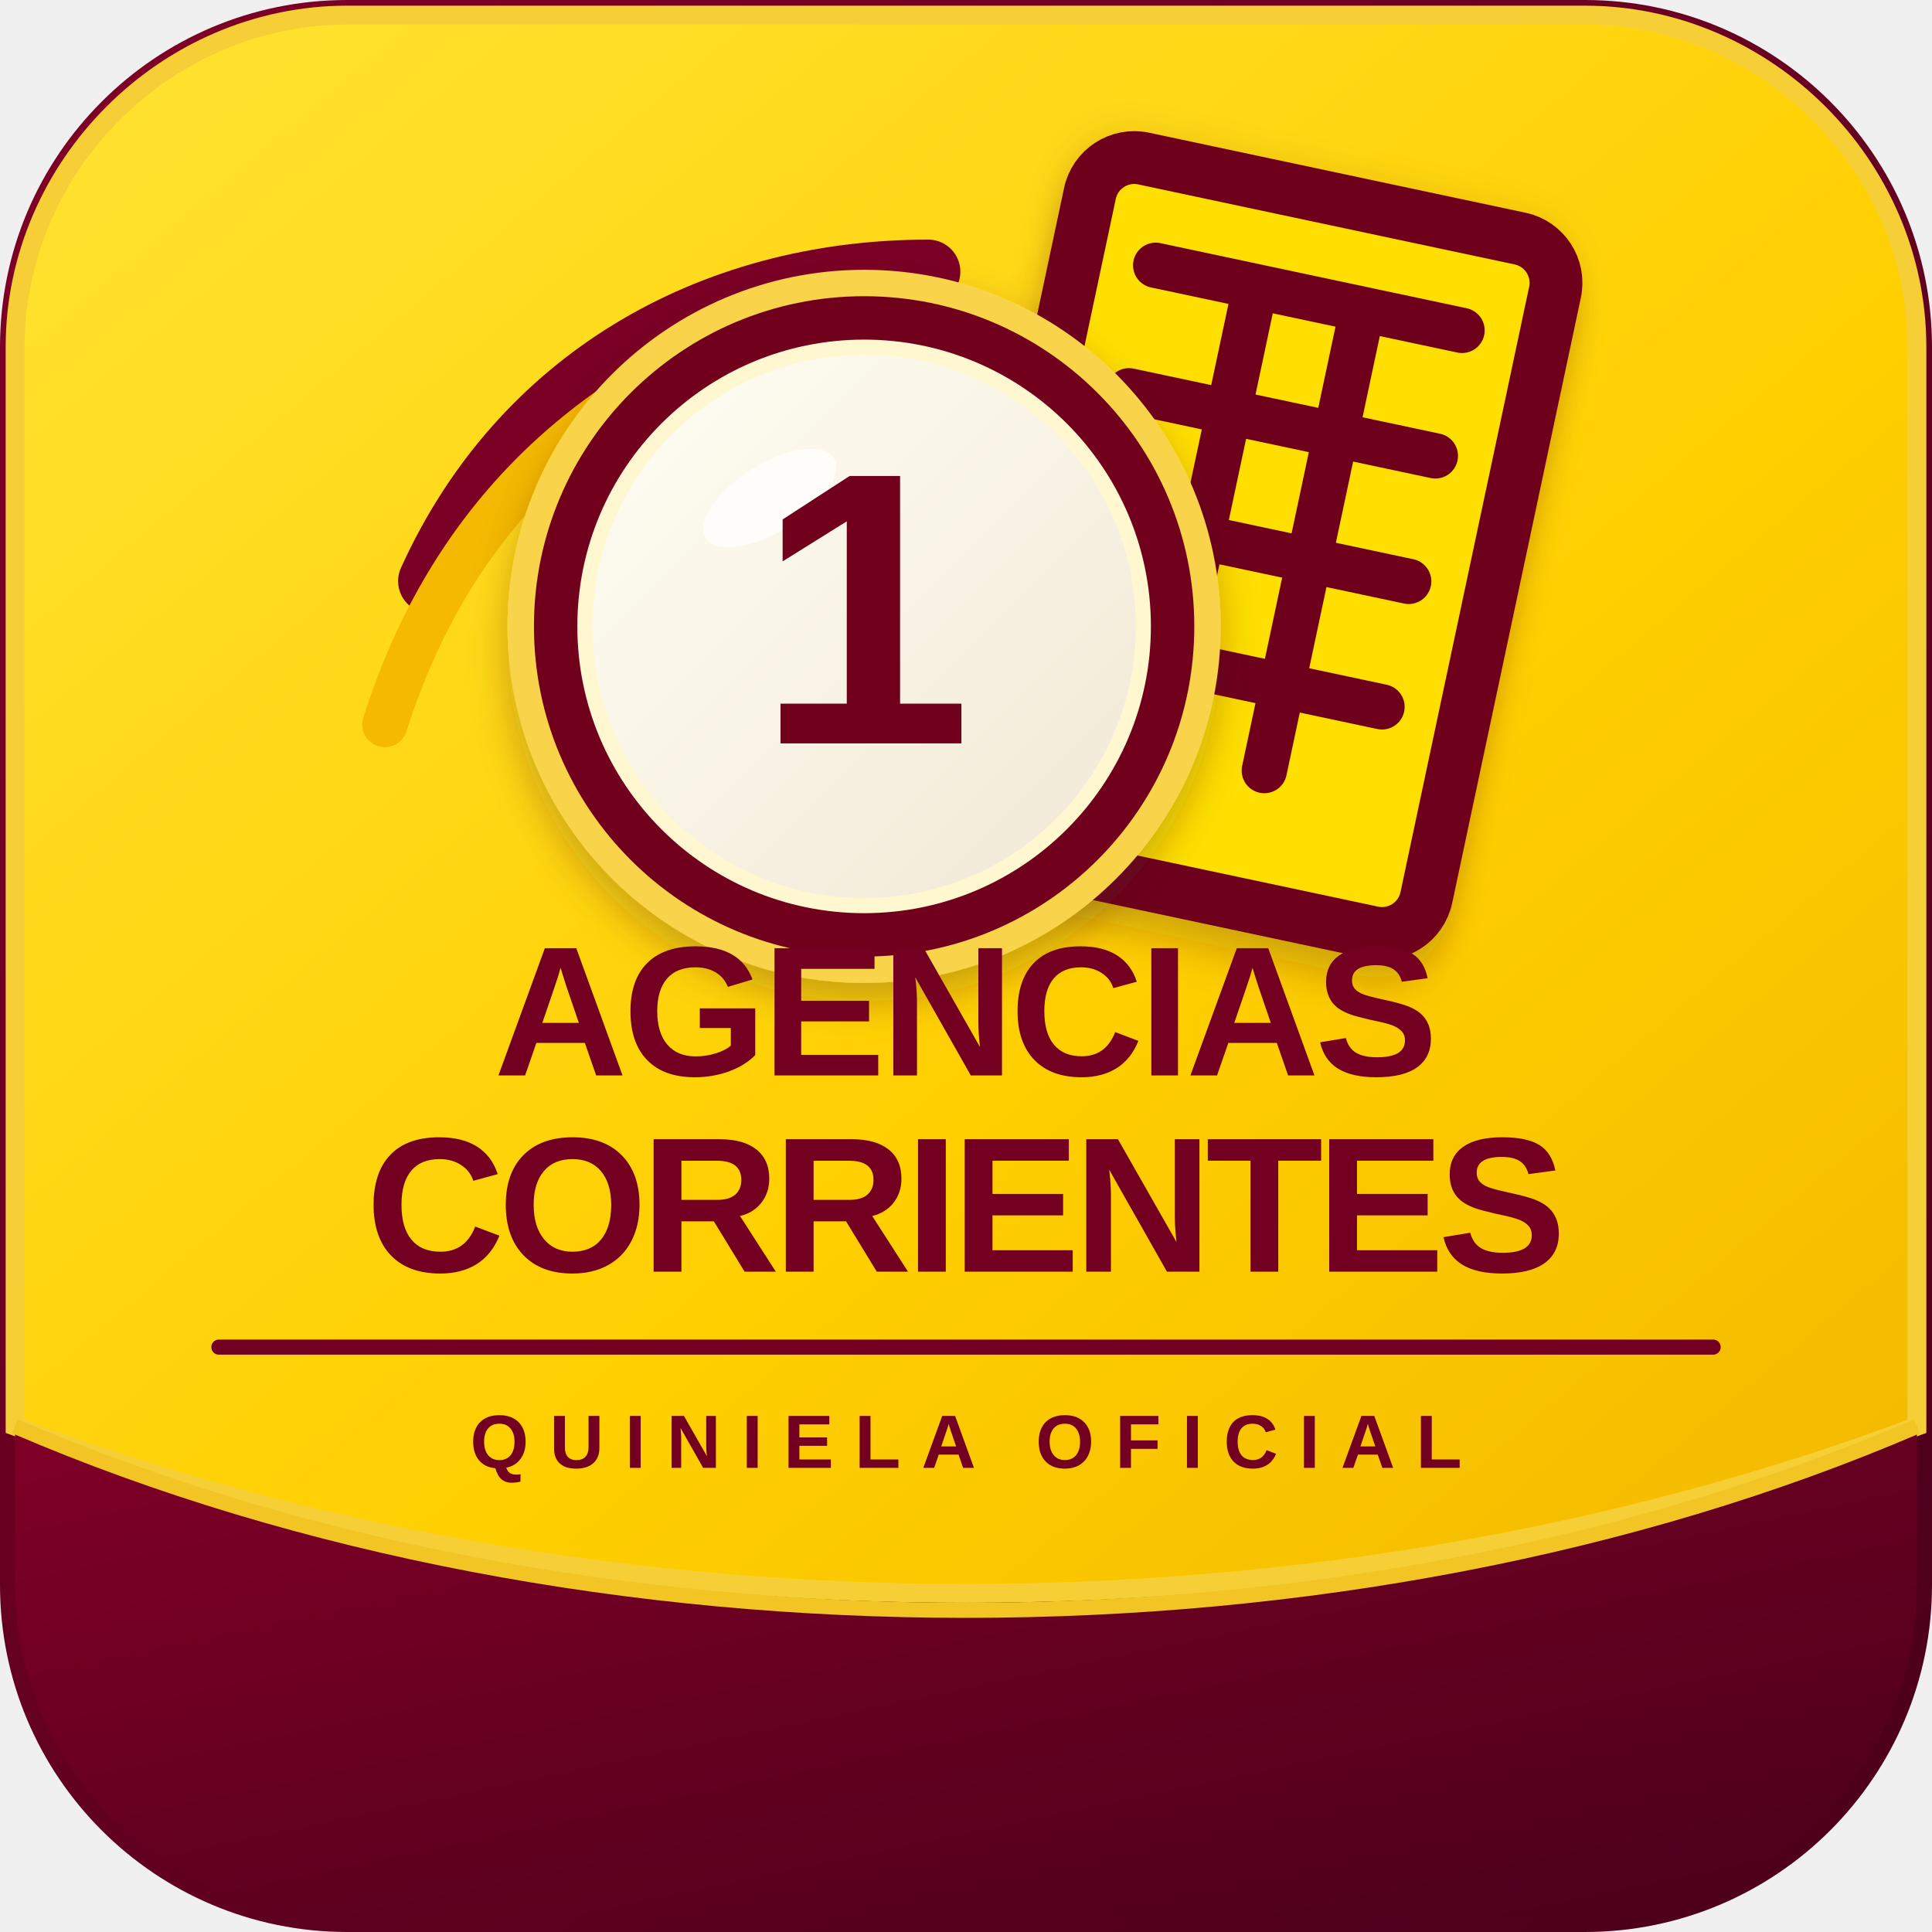
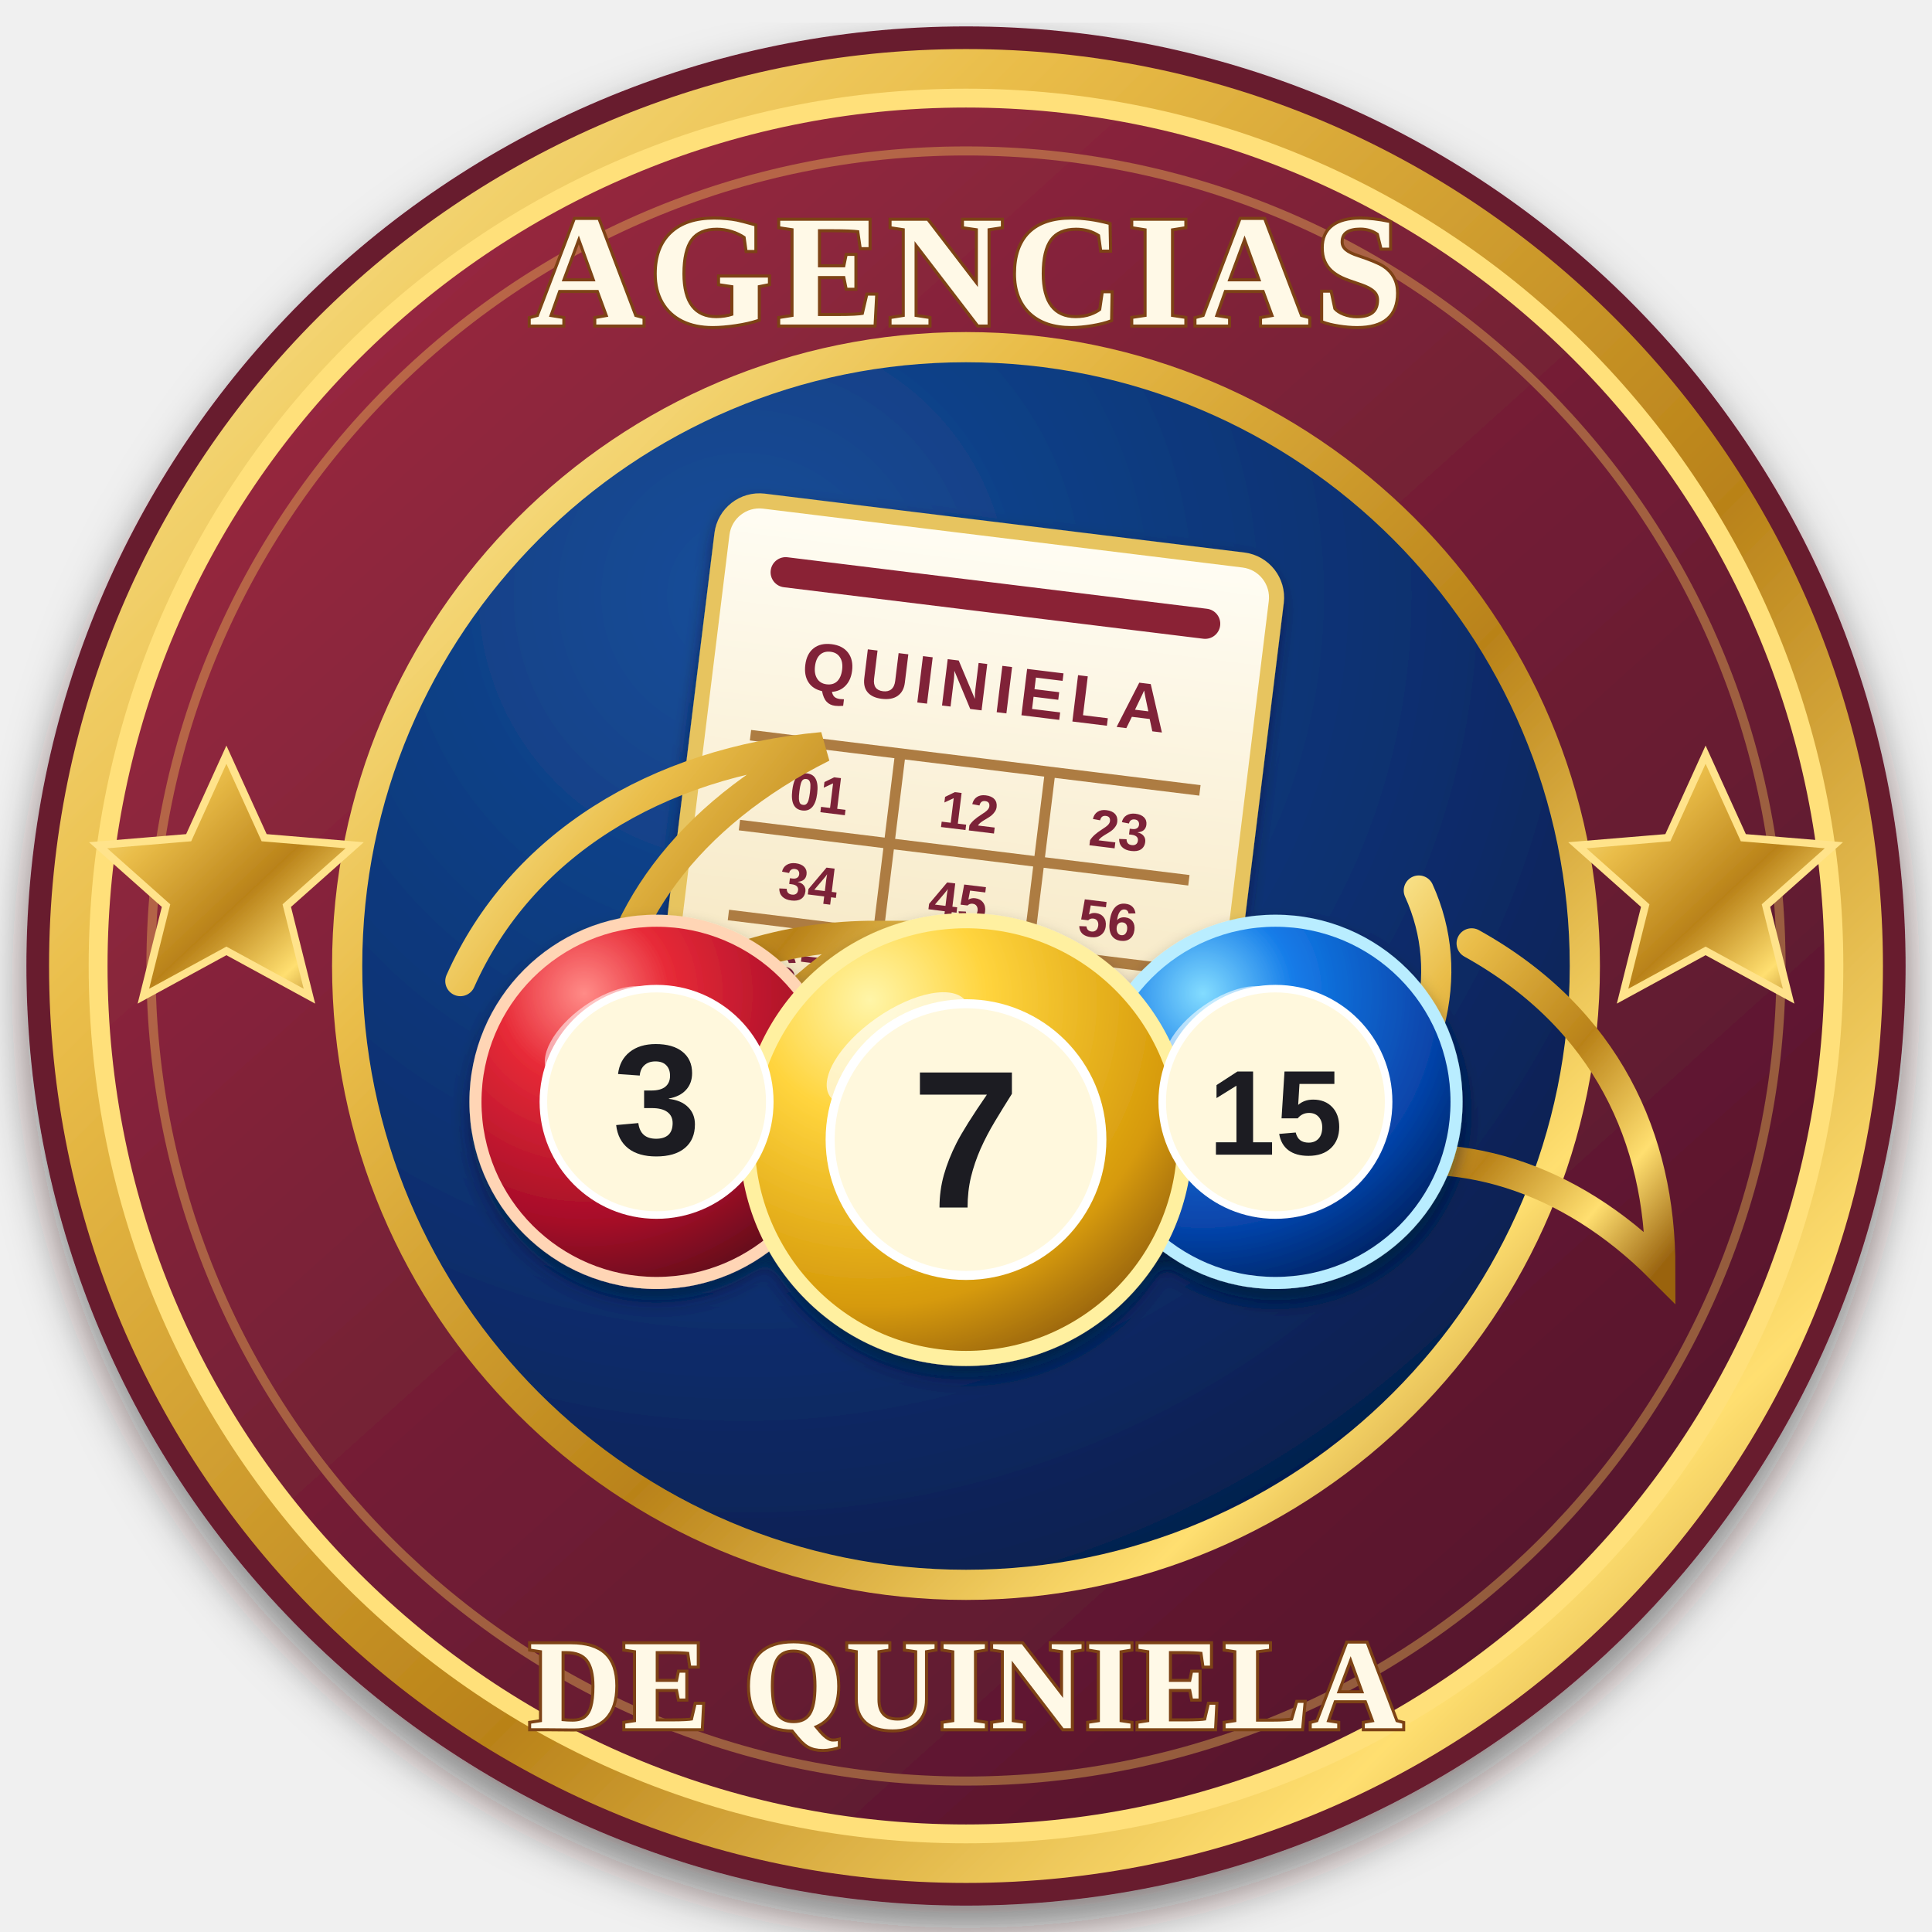
- <svg xmlns="http://www.w3.org/2000/svg" viewBox="0 0 512 512" role="img" aria-labelledby="title desc">
+ <svg xmlns="http://www.w3.org/2000/svg" viewBox="0 0 256 256" role="img" aria-labelledby="logoTitle logoDesc">
  <defs>
-     <linearGradient id="yellow" x1="0" y1="0" x2="1" y2="1">
-       <stop offset="0" stop-color="#ffe333" />
-       <stop offset=".6" stop-color="#ffcf00" />
-       <stop offset="1" stop-color="#f2b900" />
+     <linearGradient id="gold" x1="0" y1="0" x2="1" y2="1">
+       <stop offset="0" stop-color="#fff0a1" />
+       <stop offset=".28" stop-color="#e9bc48" />
+       <stop offset=".58" stop-color="#b98219" />
+       <stop offset=".82" stop-color="#ffdf70" />
+       <stop offset="1" stop-color="#9a6410" />
    </linearGradient>
-     <linearGradient id="wine" x1="0" y1="0" x2="0.8" y2="1">
-       <stop offset="0" stop-color="#800027" />
-       <stop offset="1" stop-color="#4e001b" />
+     <linearGradient id="maroon" x1="0" y1="0" x2=".9" y2="1">
+       <stop offset="0" stop-color="#a52c43" />
+       <stop offset=".48" stop-color="#762036" />
+       <stop offset="1" stop-color="#4f142b" />
    </linearGradient>
-     <linearGradient id="ball" x1="0" y1="0" x2="1" y2="1">
-       <stop offset="0" stop-color="#fffef4" />
-       <stop offset="1" stop-color="#f1e8d5" />
+     <radialGradient id="navy" cx=".32" cy=".2" r=".9">
+       <stop offset="0" stop-color="#174e9a" />
+       <stop offset=".65" stop-color="#082d6c" />
+       <stop offset="1" stop-color="#061c48" />
+     </radialGradient>
+     <radialGradient id="redBall" cx=".3" cy=".2" r=".85">
+       <stop offset="0" stop-color="#ff8b87" />
+       <stop offset=".28" stop-color="#e72a37" />
+       <stop offset=".75" stop-color="#a50d28" />
+       <stop offset="1" stop-color="#65091c" />
+     </radialGradient>
+     <radialGradient id="blueBall" cx=".3" cy=".2" r=".85">
+       <stop offset="0" stop-color="#83dcff" />
+       <stop offset=".3" stop-color="#147be8" />
+       <stop offset=".78" stop-color="#0642a7" />
+       <stop offset="1" stop-color="#062568" />
+     </radialGradient>
+     <radialGradient id="yellowBall" cx=".28" cy=".18" r=".9">
+       <stop offset="0" stop-color="#fff5a8" />
+       <stop offset=".3" stop-color="#ffd43d" />
+       <stop offset=".78" stop-color="#d69a0a" />
+       <stop offset="1" stop-color="#956108" />
+     </radialGradient>
+     <linearGradient id="paper" x1="0" y1="0" x2="0" y2="1">
+       <stop offset="0" stop-color="#fffdf4" />
+       <stop offset="1" stop-color="#f3dfae" />
    </linearGradient>
-     <filter id="shadow" x="-25%" y="-25%" width="150%" height="160%">
-       <feDropShadow dx="0" dy="5" stdDeviation="5" flood-color="#461326" flood-opacity=".28" />
+     <filter id="shadow" x="-30%" y="-30%" width="160%" height="170%">
+       <feDropShadow dx="0" dy="3" stdDeviation="3" flood-color="#210913" flood-opacity=".52" />
+     </filter>
+     <filter id="smallShadow" x="-30%" y="-30%" width="160%" height="170%">
+       <feDropShadow dx="0" dy="1.5" stdDeviation="1.2" flood-color="#09152c" flood-opacity=".48" />
    </filter>
  </defs>
-   <rect width="512" height="512" rx="92" fill="url(#wine)" />
-   <path d="M92 4h328c48 0 88 40 88 88v286C351 437 161 437 4 378V92C4 44 44 4 92 4z" fill="url(#yellow)" stroke="#f6cf36" stroke-width="5" />
-   <path d="M4 378c151 65 353 65 504 0v42c0 48-40 88-88 88H92c-48 0-88-40-88-88z" fill="url(#wine)" />
-   <path d="M4 378c151 65 353 65 504 0" fill="none" stroke="#f2c525" stroke-width="4" />
-   <g filter="url(#shadow)" transform="rotate(12 332 132)">
-     <rect x="273" y="50" width="126" height="188" rx="12" fill="#ffdf00" stroke="#6e001f" stroke-width="14" />
-     <path d="M294 77h83M294 111h83M294 145h83M294 179h83M321 77v125M350 77v125" fill="none" stroke="#6e001f" stroke-width="12" stroke-linecap="round" />
+   <g filter="url(#shadow)">
+     <circle cx="128" cy="128" r="123" fill="url(#gold)" stroke="#681a2e" stroke-width="3" />
+     <circle cx="128" cy="128" r="115" fill="url(#maroon)" stroke="#ffe07a" stroke-width="2.5" />
+     <circle cx="128" cy="128" r="82" fill="url(#navy)" stroke="url(#gold)" stroke-width="4" />
+     <circle cx="128" cy="128" r="108" fill="none" stroke="#f4cb59" stroke-opacity=".38" stroke-width="1.2" />
+     <text x="128" y="43" text-anchor="middle" font-family="Georgia,'Times New Roman',serif" font-size="21" font-weight="bold" letter-spacing=".7" fill="#fff9e7" stroke="#7d4312" stroke-width=".8" paint-order="stroke">AGENCIAS</text>
+     <text x="128" y="229" text-anchor="middle" font-family="Georgia,'Times New Roman',serif" font-size="17" font-weight="bold" letter-spacing=".2" fill="#fff9e7" stroke="#7d4312" stroke-width=".8" paint-order="stroke">DE QUINIELA</text>
+     <path d="M30 100l5 11 12 1-9 8 3 12-11-6-11 6 3-12-9-8 12-1z" fill="url(#gold)" stroke="#ffe38b" stroke-width="1" />
+     <path d="M226 100l5 11 12 1-9 8 3 12-11-6-11 6 3-12-9-8 12-1z" fill="url(#gold)" stroke="#ffe38b" stroke-width="1" />
+     <g transform="rotate(7 128 111)" filter="url(#smallShadow)">
+       <rect x="91" y="70" width="74" height="91" rx="5" fill="url(#paper)" stroke="#e7c45e" stroke-width="2" />
+       <rect x="98" y="77" width="60" height="4" rx="2" fill="#8a2135" />
+       <text x="128" y="94" text-anchor="middle" font-family="Arial,sans-serif" font-size="9" font-weight="900" letter-spacing=".8" fill="#802239">QUINIELA</text>
+       <path d="M98 101h60M98 113h60M98 125h60M98 137h60M118 101v48M138 101v48" fill="none" stroke="#ad7b42" stroke-width="1.4" />
+       <g fill="#7b2338" font-family="Arial,sans-serif" font-size="7" font-weight="bold" text-anchor="middle">
+         <text x="108" y="110">01</text>
+         <text x="128" y="110">12</text>
+         <text x="148" y="110">23</text>
+         <text x="108" y="122">34</text>
+         <text x="128" y="122">45</text>
+         <text x="148" y="122">56</text>
+         <text x="108" y="134">67</text>
+         <text x="128" y="134">78</text>
+         <text x="148" y="134">89</text>
+         <text x="108" y="146">10</text>
+         <text x="128" y="146">20</text>
+         <text x="148" y="146">30</text>
+       </g>
+     </g>
+     <path d="M61 130c8-18 26-29 48-31-18 9-28 23-29 38 12-10 25-13 36-13-18 11-28 28-28 44" fill="none" stroke="url(#gold)" stroke-width="4" stroke-linecap="round" />
+     <path d="M195 125c18 10 25 26 25 43-12-12-27-17-42-13 12-13 15-26 10-37" fill="none" stroke="url(#gold)" stroke-width="4" stroke-linecap="round" />
+     <g filter="url(#smallShadow)">
+       <circle cx="87" cy="146" r="24" fill="url(#redBall)" stroke="#ffd5b5" stroke-width="1.6" />
+       <ellipse cx="80" cy="137" rx="9" ry="4.5" transform="rotate(-35 80 137)" fill="#fff" opacity=".55" />
+       <circle cx="169" cy="146" r="24" fill="url(#blueBall)" stroke="#b9edff" stroke-width="1.6" />
+       <ellipse cx="162" cy="137" rx="9" ry="4.5" transform="rotate(-35 162 137)" fill="#fff" opacity=".58" />
+       <circle cx="128" cy="151" r="29" fill="url(#yellowBall)" stroke="#fff0a0" stroke-width="2" />
+       <ellipse cx="119" cy="139" rx="11" ry="5" transform="rotate(-35 119 139)" fill="#fff" opacity=".65" />
+       <circle cx="87" cy="146" r="15" fill="#fff8dd" stroke="#fff" stroke-width="1" />
+       <circle cx="169" cy="146" r="15" fill="#fff8dd" stroke="#fff" stroke-width="1" />
+       <circle cx="128" cy="151" r="18" fill="#fff8dd" stroke="#fff" stroke-width="1.2" />
+       <text x="87" y="153" text-anchor="middle" font-family="Arial,sans-serif" font-size="21" font-weight="900" fill="#1a1a20">3</text>
+       <text x="128" y="160" text-anchor="middle" font-family="Arial,sans-serif" font-size="26" font-weight="900" fill="#1a1a20">7</text>
+       <text x="169" y="153" text-anchor="middle" font-family="Arial,sans-serif" font-size="16" font-weight="900" fill="#1a1a20">15</text>
+     </g>
  </g>
-   <path d="M114 154c24-53 74-82 132-82" fill="none" stroke="#7b0025" stroke-width="17" stroke-linecap="round" />
-   <path d="M102 192c19-60 61-94 118-111" fill="none" stroke="#f4b900" stroke-width="12" stroke-linecap="round" />
-   <g filter="url(#shadow)">
-     <circle cx="229" cy="166" r="91" fill="#71001f" stroke="#f9d348" stroke-width="7" />
-     <circle cx="229" cy="166" r="74" fill="url(#ball)" stroke="#fff7d0" stroke-width="4" />
-     <ellipse cx="204" cy="132" rx="20" ry="9" transform="rotate(-32 204 132)" fill="#fff" opacity=".7" />
-     <text x="229" y="197" text-anchor="middle" font-family="Arial,Helvetica,sans-serif" font-size="103" font-weight="900" fill="#71001f">1</text>
-   </g>
-   <text x="256" y="285" text-anchor="middle" font-family="Arial,Helvetica,sans-serif" font-size="49" font-weight="900" letter-spacing="-1.2" fill="#730020">AGENCIAS</text>
-   <text x="256" y="337" text-anchor="middle" font-family="Arial,Helvetica,sans-serif" font-size="51" font-weight="900" letter-spacing="-1.8" fill="#730020">CORRIENTES</text>
-   <path d="M58 357H454" stroke="#730020" stroke-width="4" stroke-linecap="round" />
-   <text x="256" y="389" text-anchor="middle" font-family="Arial,Helvetica,sans-serif" font-size="20" font-weight="800" letter-spacing="5.5" fill="#730020">QUINIELA OFICIAL</text>
</svg>
